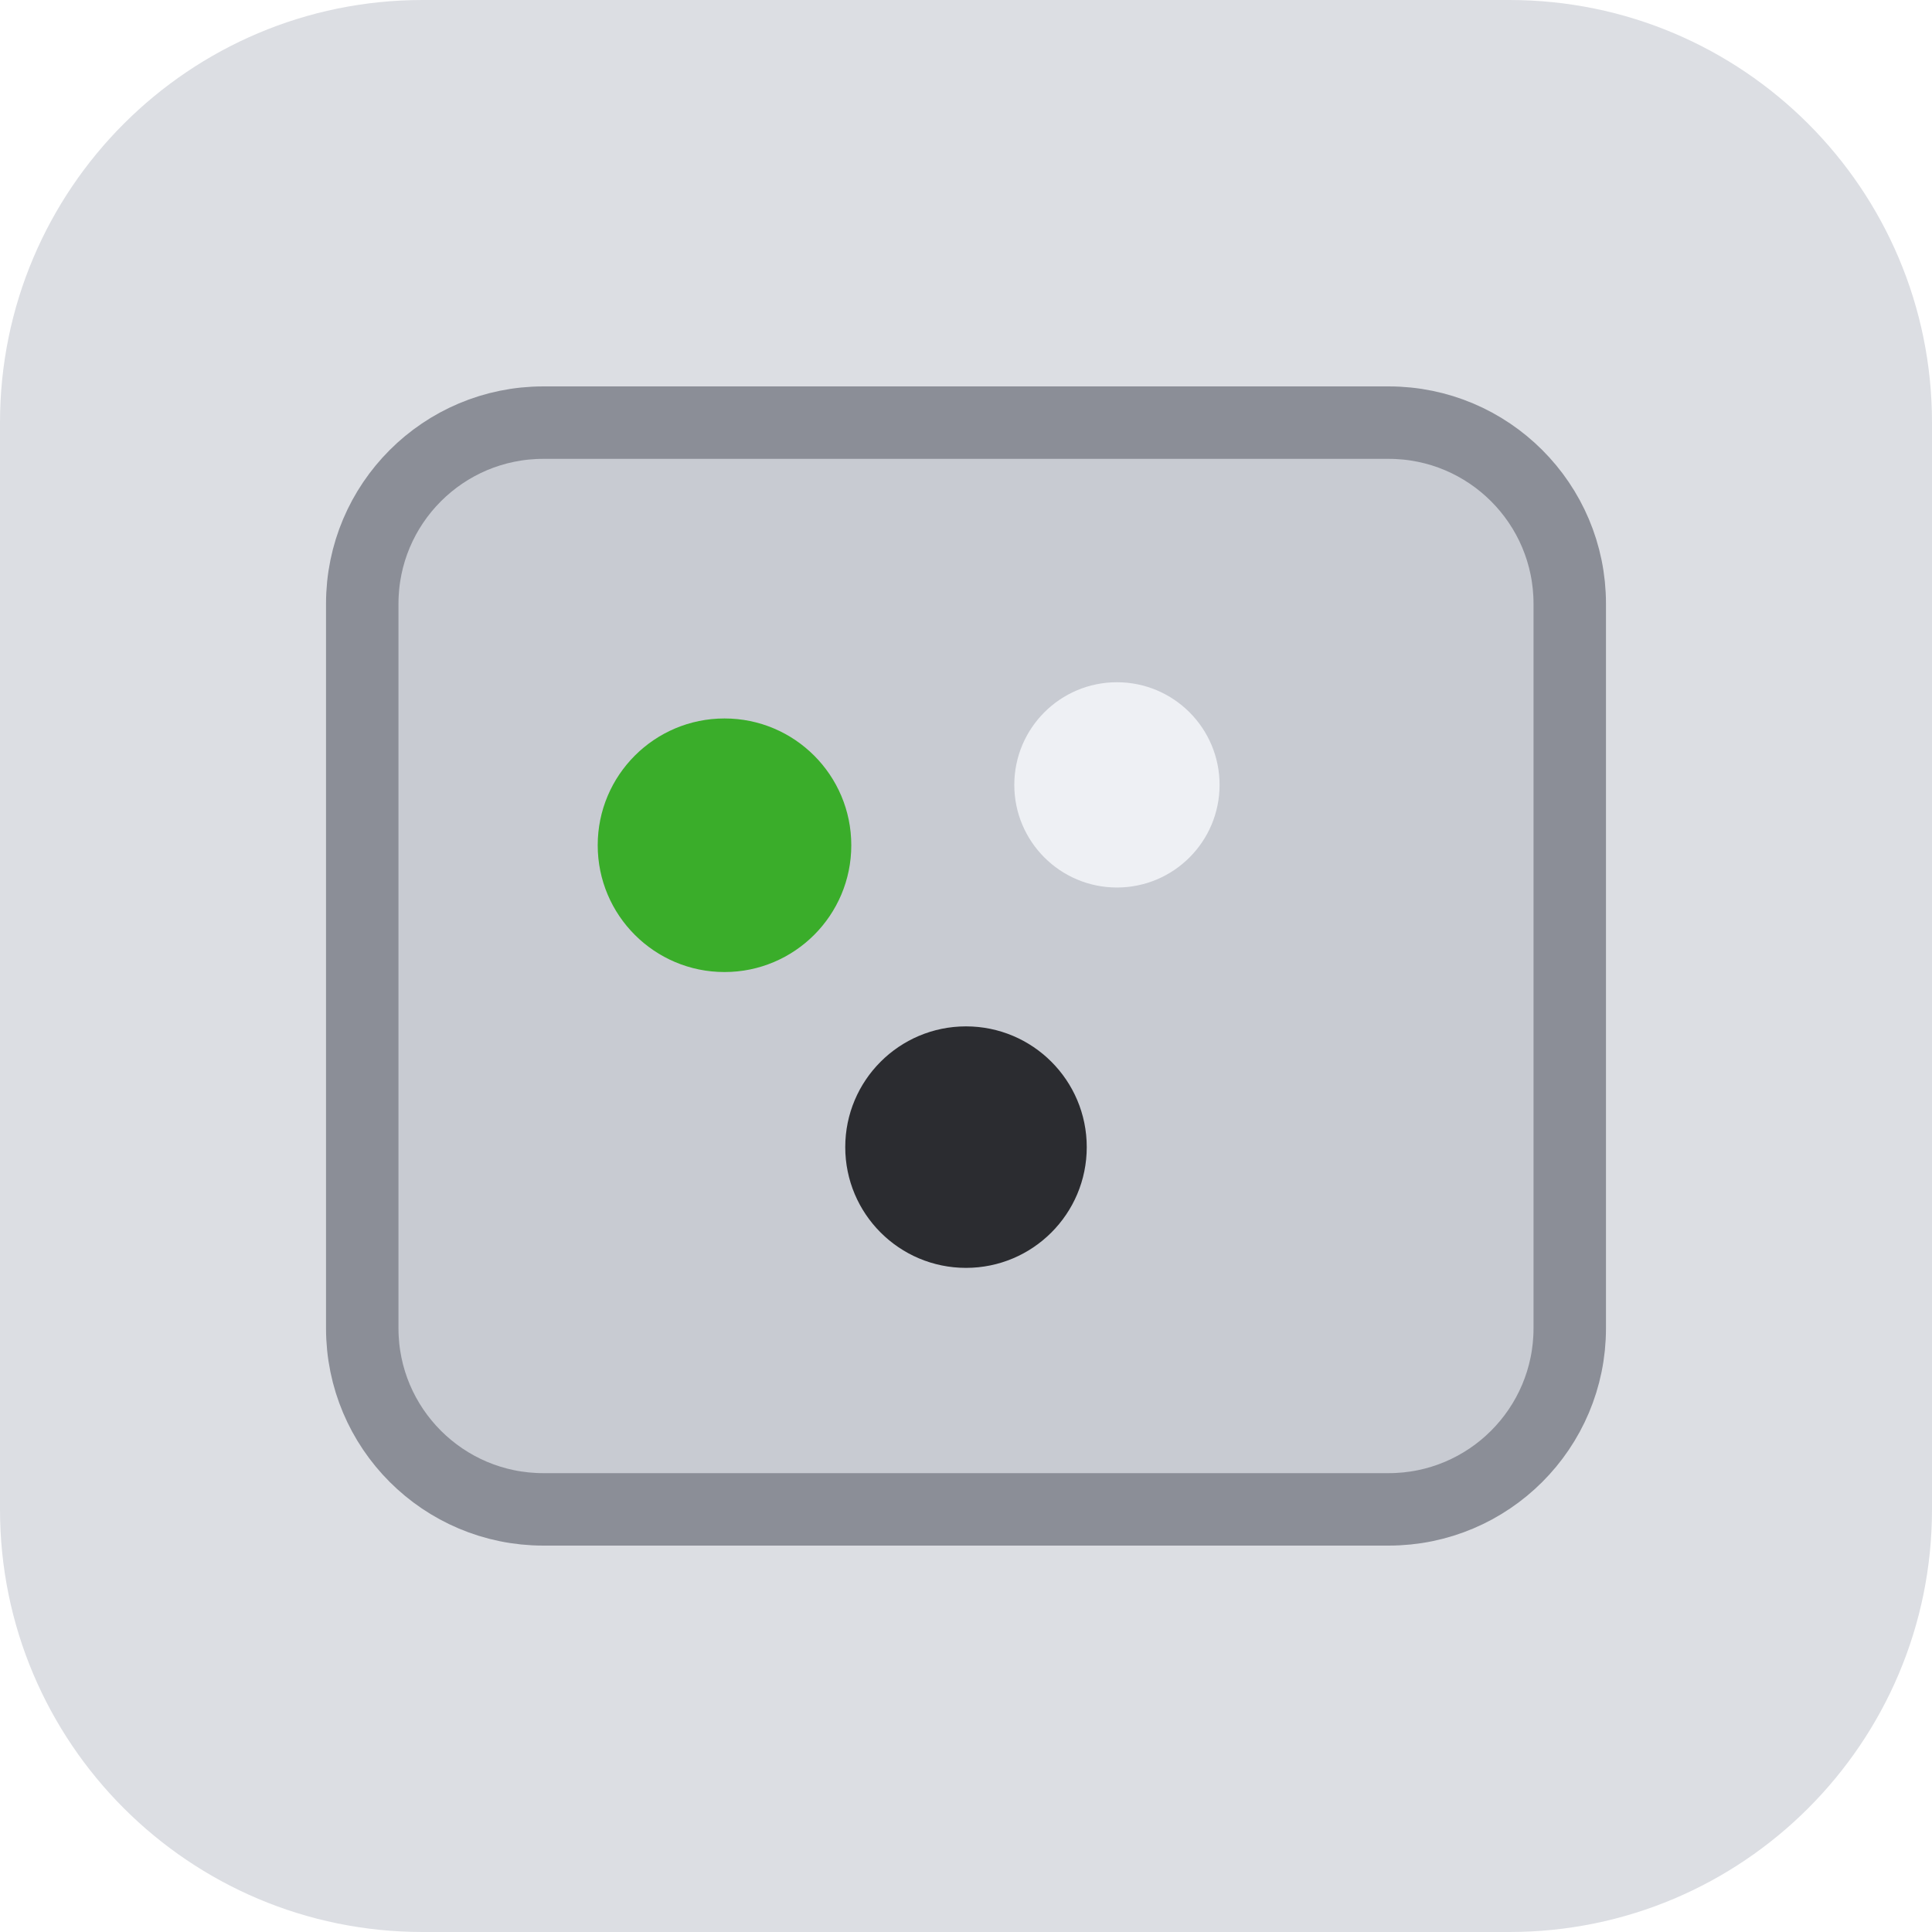
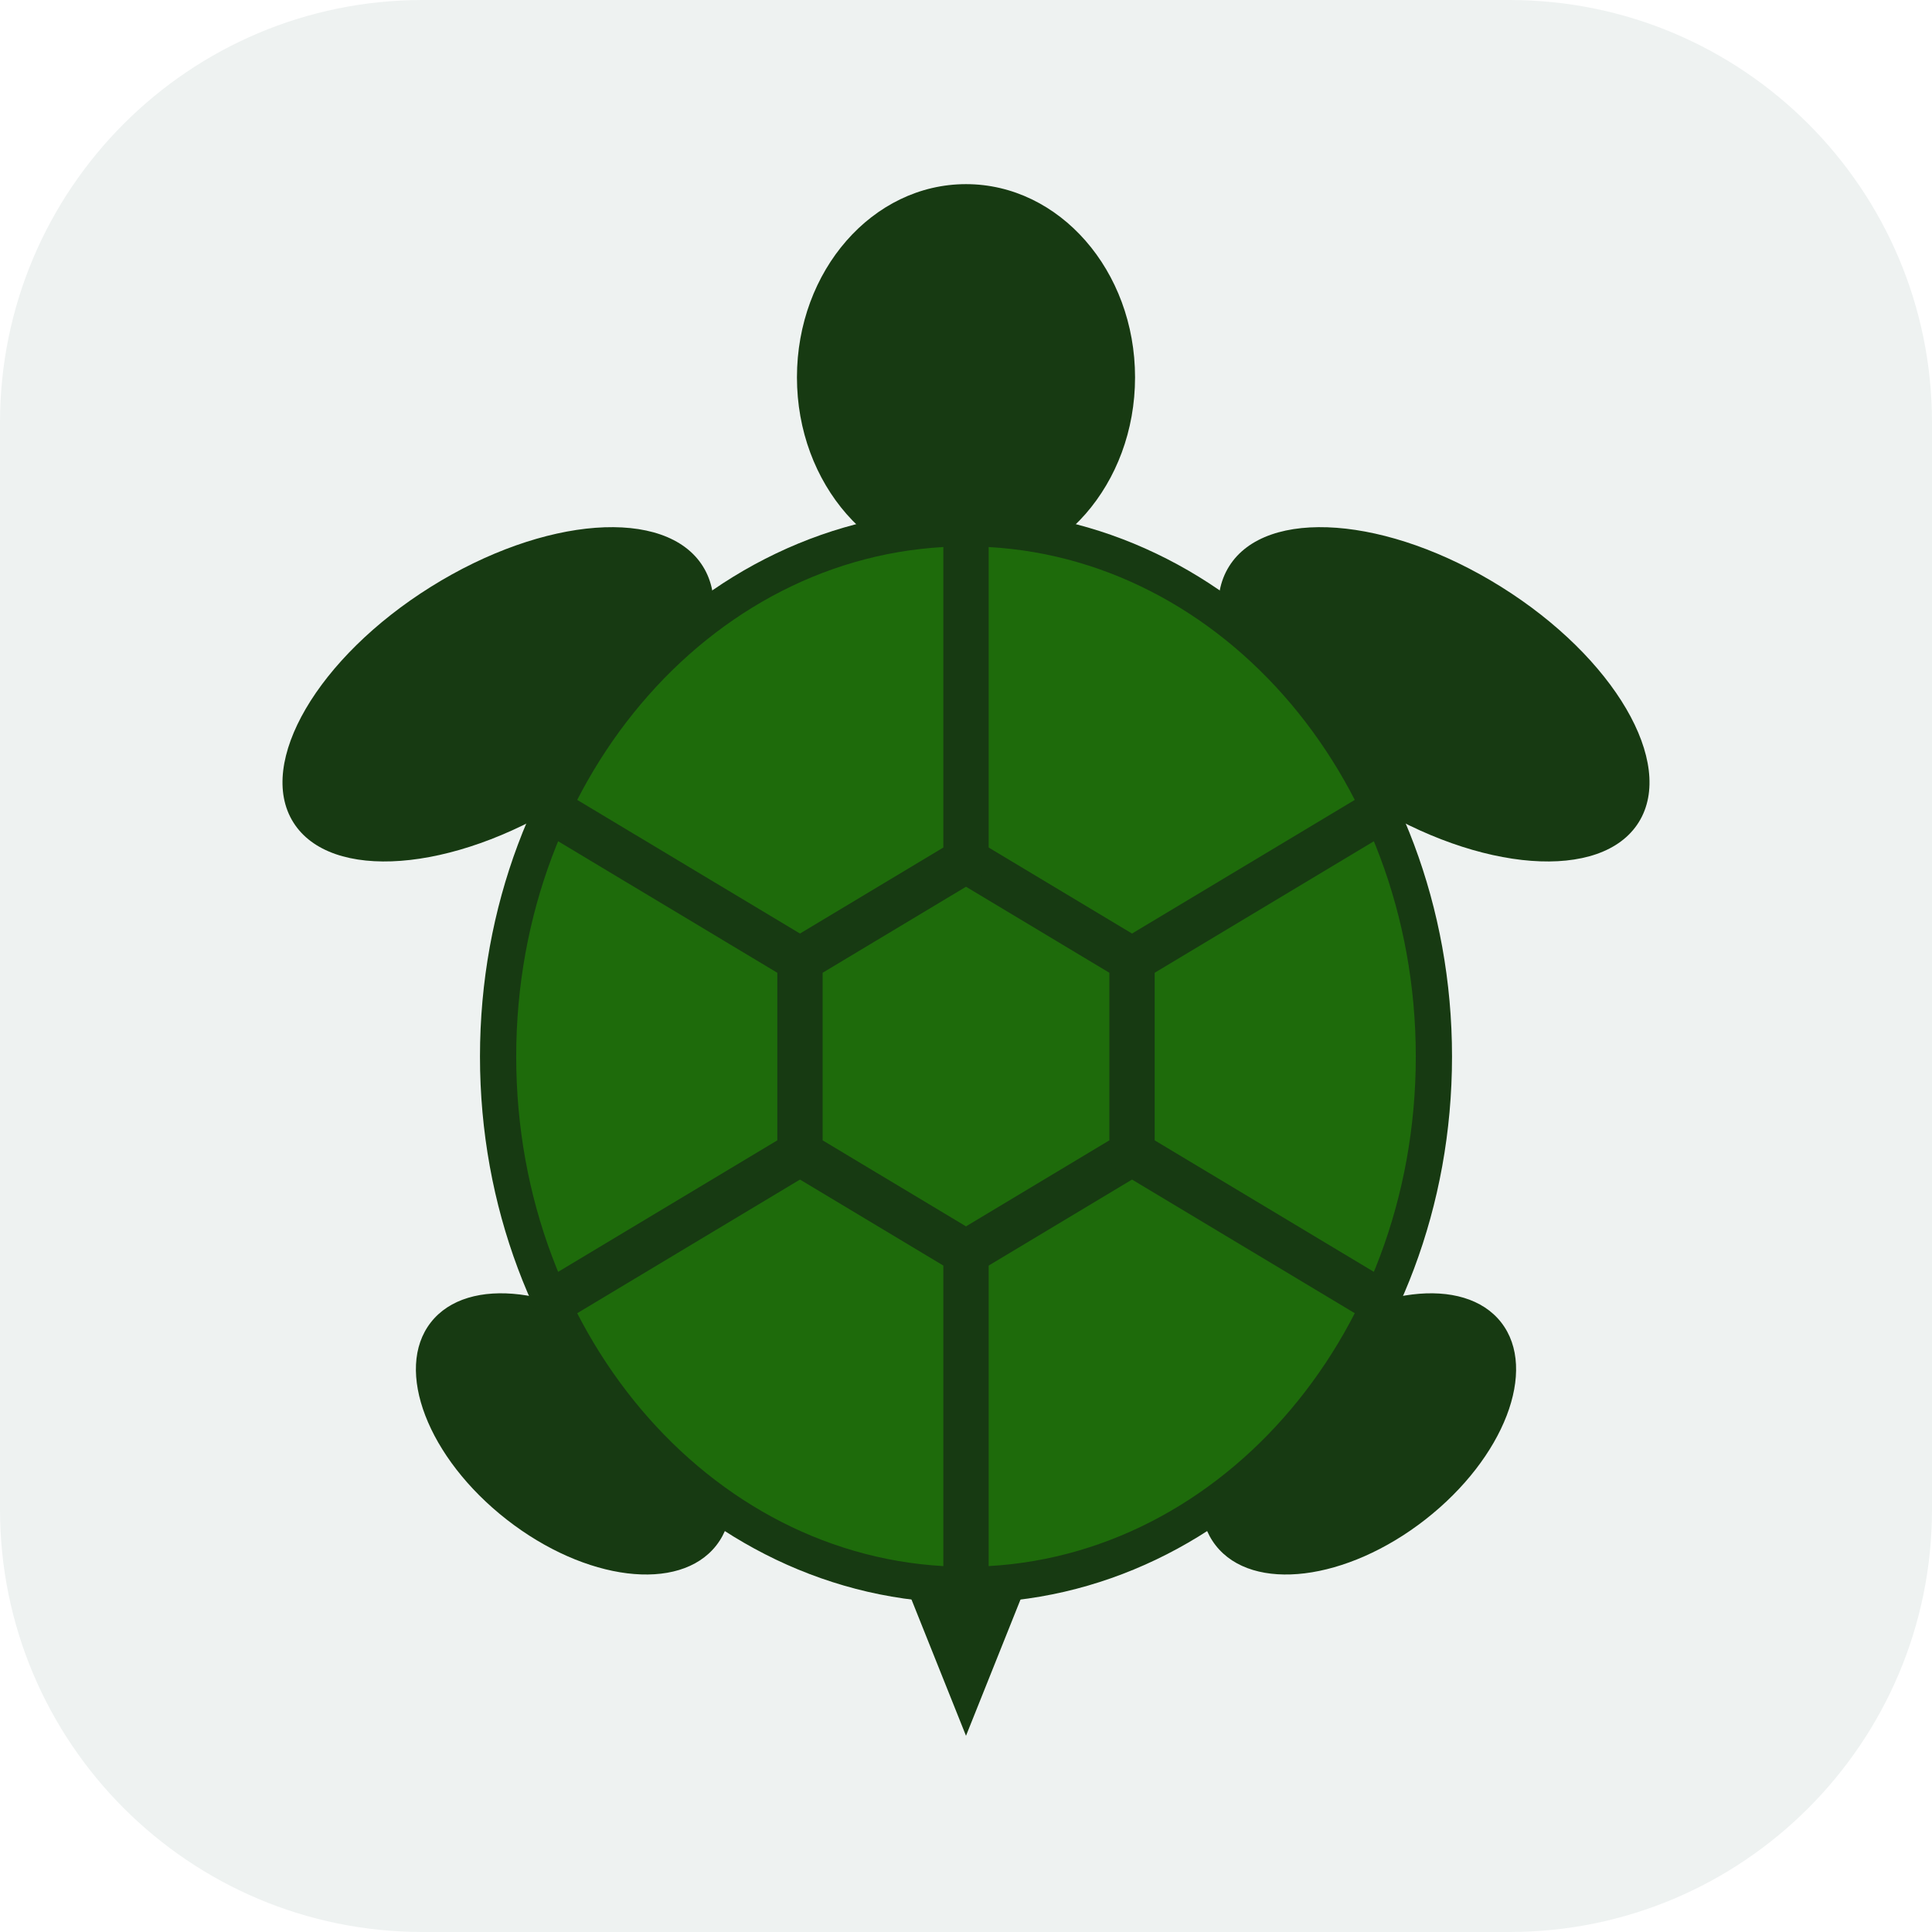
- <svg xmlns="http://www.w3.org/2000/svg" viewBox="0 0 32 32">
-   <rect width="32" height="32" rx="7" fill="#dcdee3" />
-   <rect x="6" y="7" width="20" height="18" rx="3" fill="#c8cbd2" stroke="#8b8e97" stroke-width="1.2" />
-   <circle cx="12" cy="14" r="2.1" fill="#3aad2a" />
-   <circle cx="18.5" cy="13" r="1.7" fill="#eef0f4" />
-   <circle cx="16" cy="19" r="2" fill="#2b2c30" />
+ <svg xmlns="http://www.w3.org/2000/svg" viewBox="0 0 64 64">
+   <rect width="64" height="64" rx="14" fill="#eef2f1" />
+   <g fill="#173a12">
+     <ellipse cx="32" cy="12.5" rx="5.6" ry="6.4" />
+     <ellipse cx="16.5" cy="23" rx="8" ry="4.2" transform="rotate(-32 16.5 23)" />
+     <ellipse cx="47.5" cy="23" rx="8" ry="4.2" transform="rotate(32 47.5 23)" />
+     <ellipse cx="19" cy="47.5" rx="6" ry="3.6" transform="rotate(38 19 47.5)" />
+     <ellipse cx="45" cy="47.5" rx="6" ry="3.6" transform="rotate(-38 45 47.5)" />
+     <path d="M29.6 51.5 L32 57.5 L34.4 51.5 Z" />
+   </g>
+   <ellipse cx="32" cy="35" rx="15.5" ry="17.5" fill="#1e6b0b" />
+   <g fill="none" stroke="#173a12" stroke-width="1.5" stroke-linejoin="round" stroke-linecap="round">
+     <path d="M32 28.5 L37.5 31.8 L37.5 38.2 L32 41.5 L26.5 38.2 L26.5 31.8 Z" />
+     <path d="M32 28.5 L32 18 M37.5 31.8 L45.5 27 M37.5 38.2 L45.5 43 M32 41.5 L32 52 M26.5 38.2 L18.5 43 M26.5 31.8 L18.5 27" />
+   </g>
+   <ellipse cx="32" cy="35" rx="15.5" ry="17.5" fill="none" stroke="#173a12" stroke-width="1.2" />
</svg>
